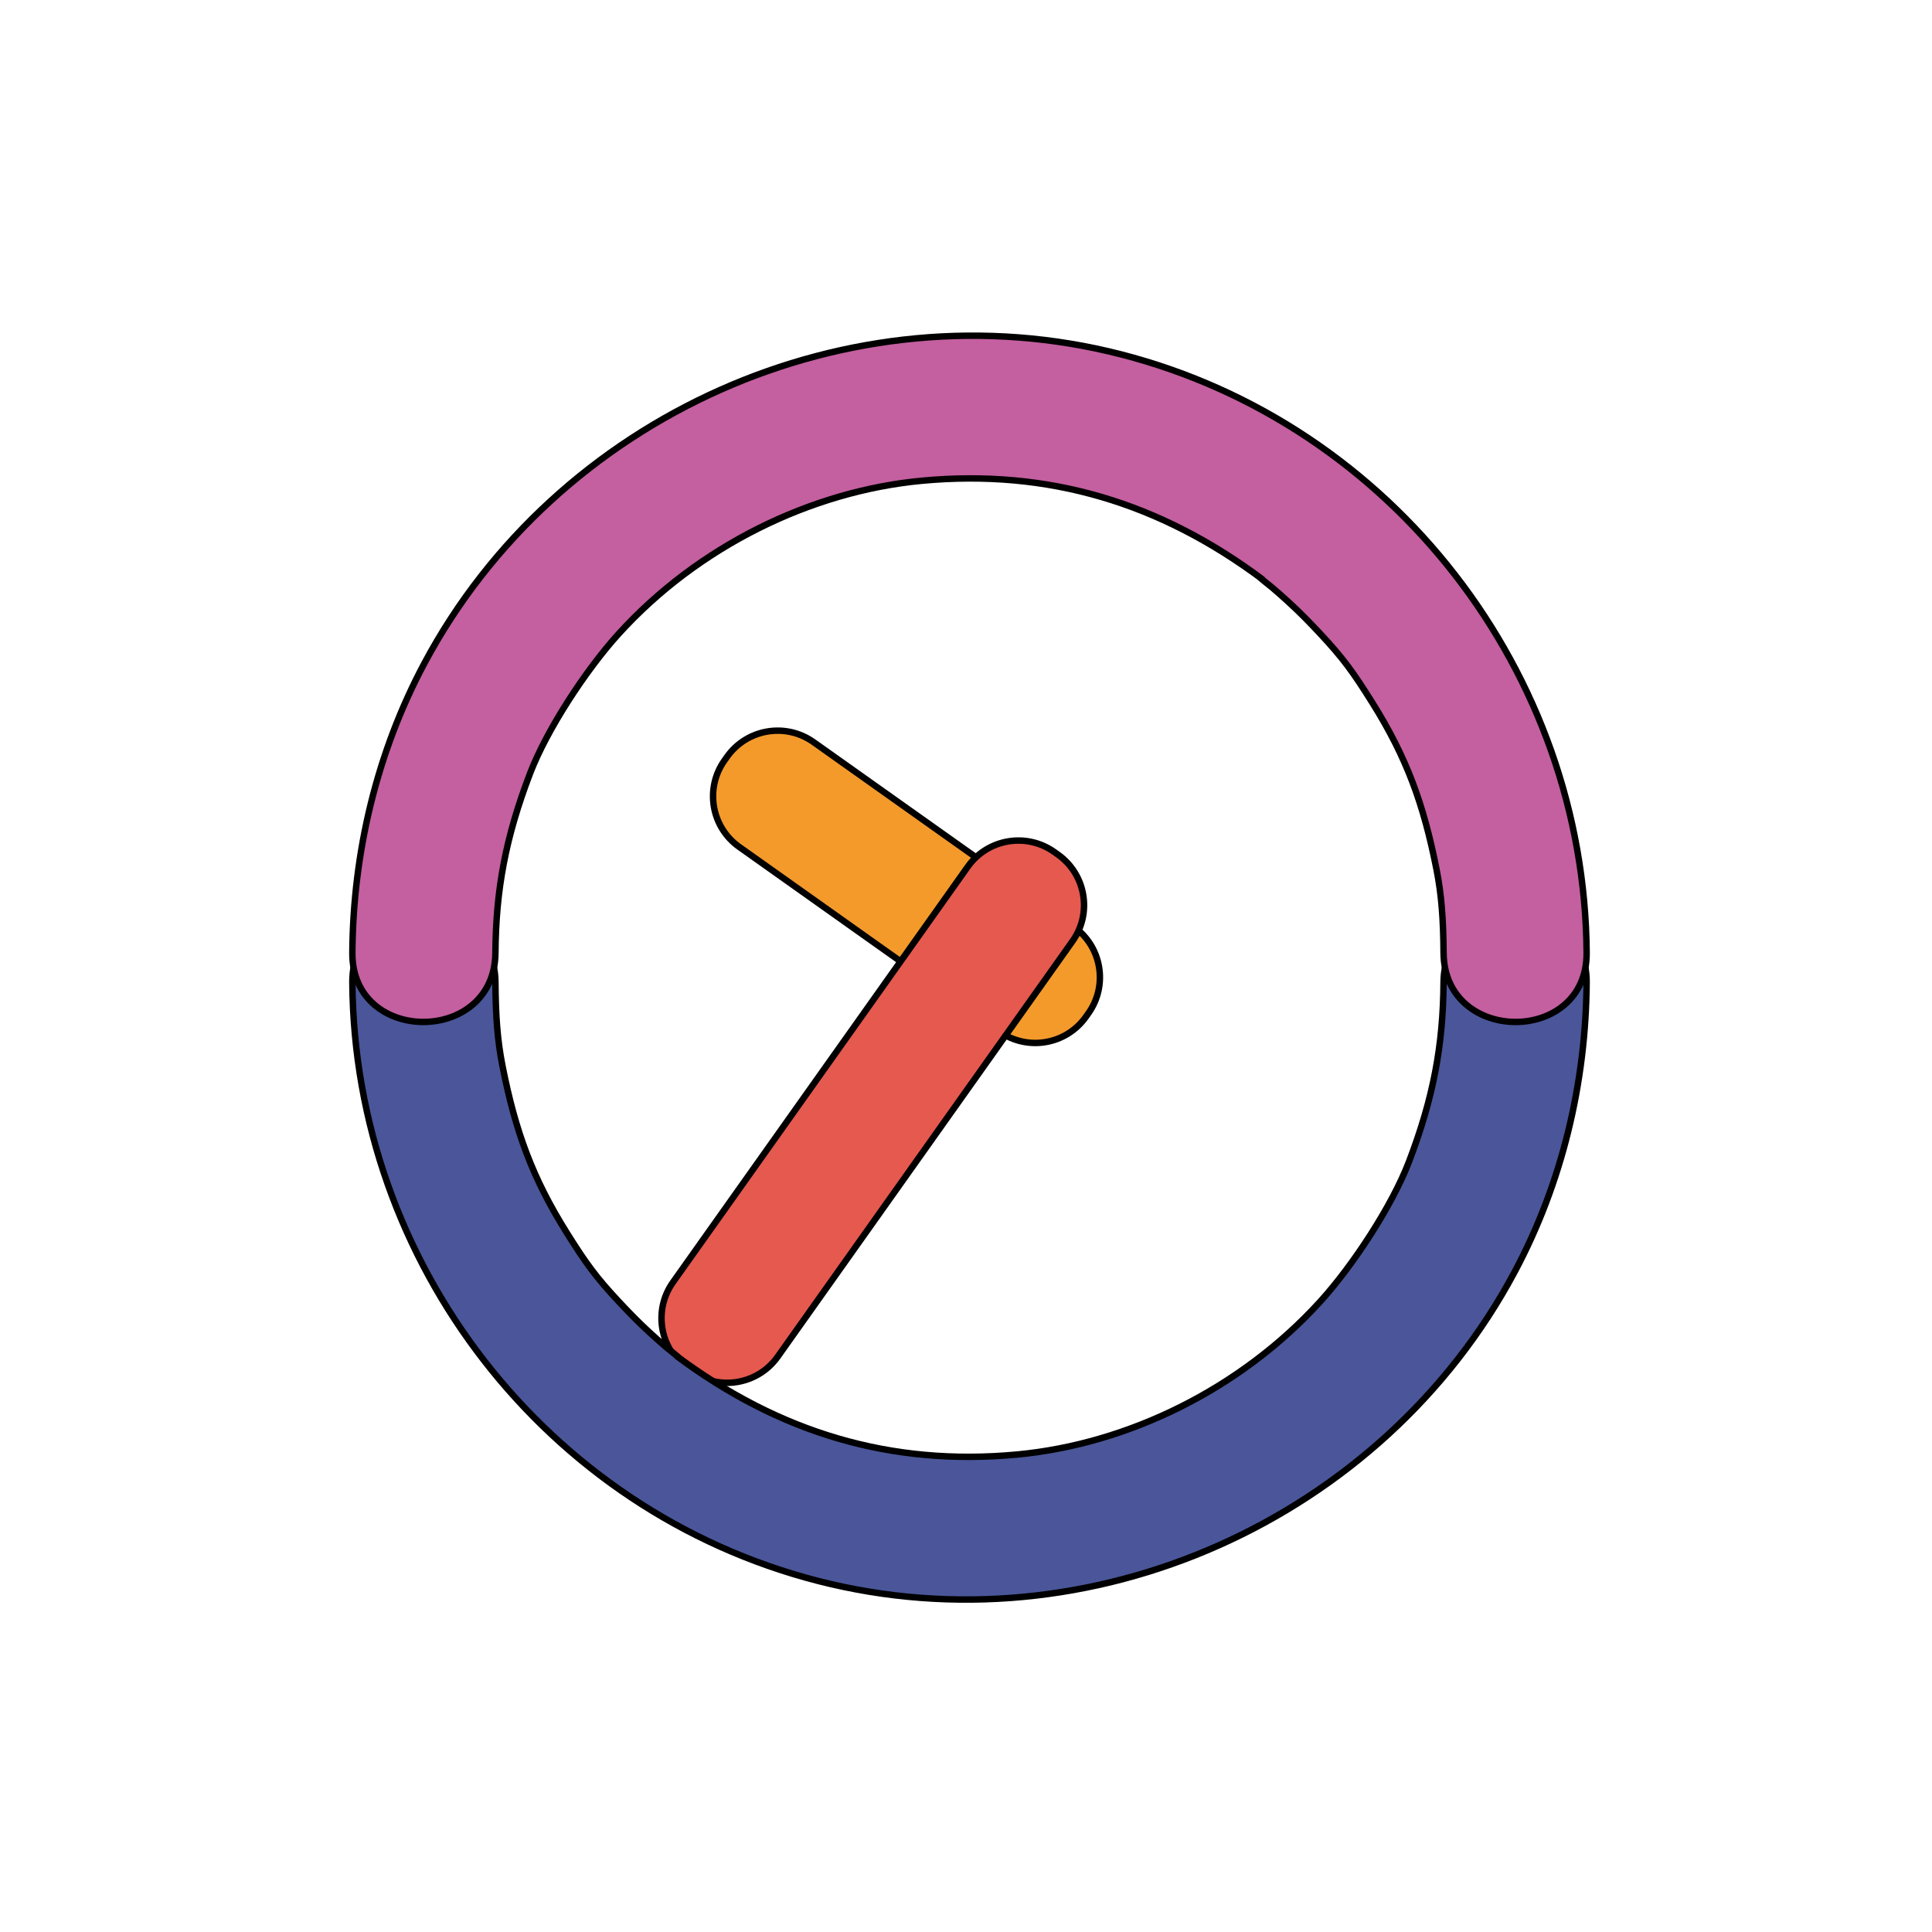
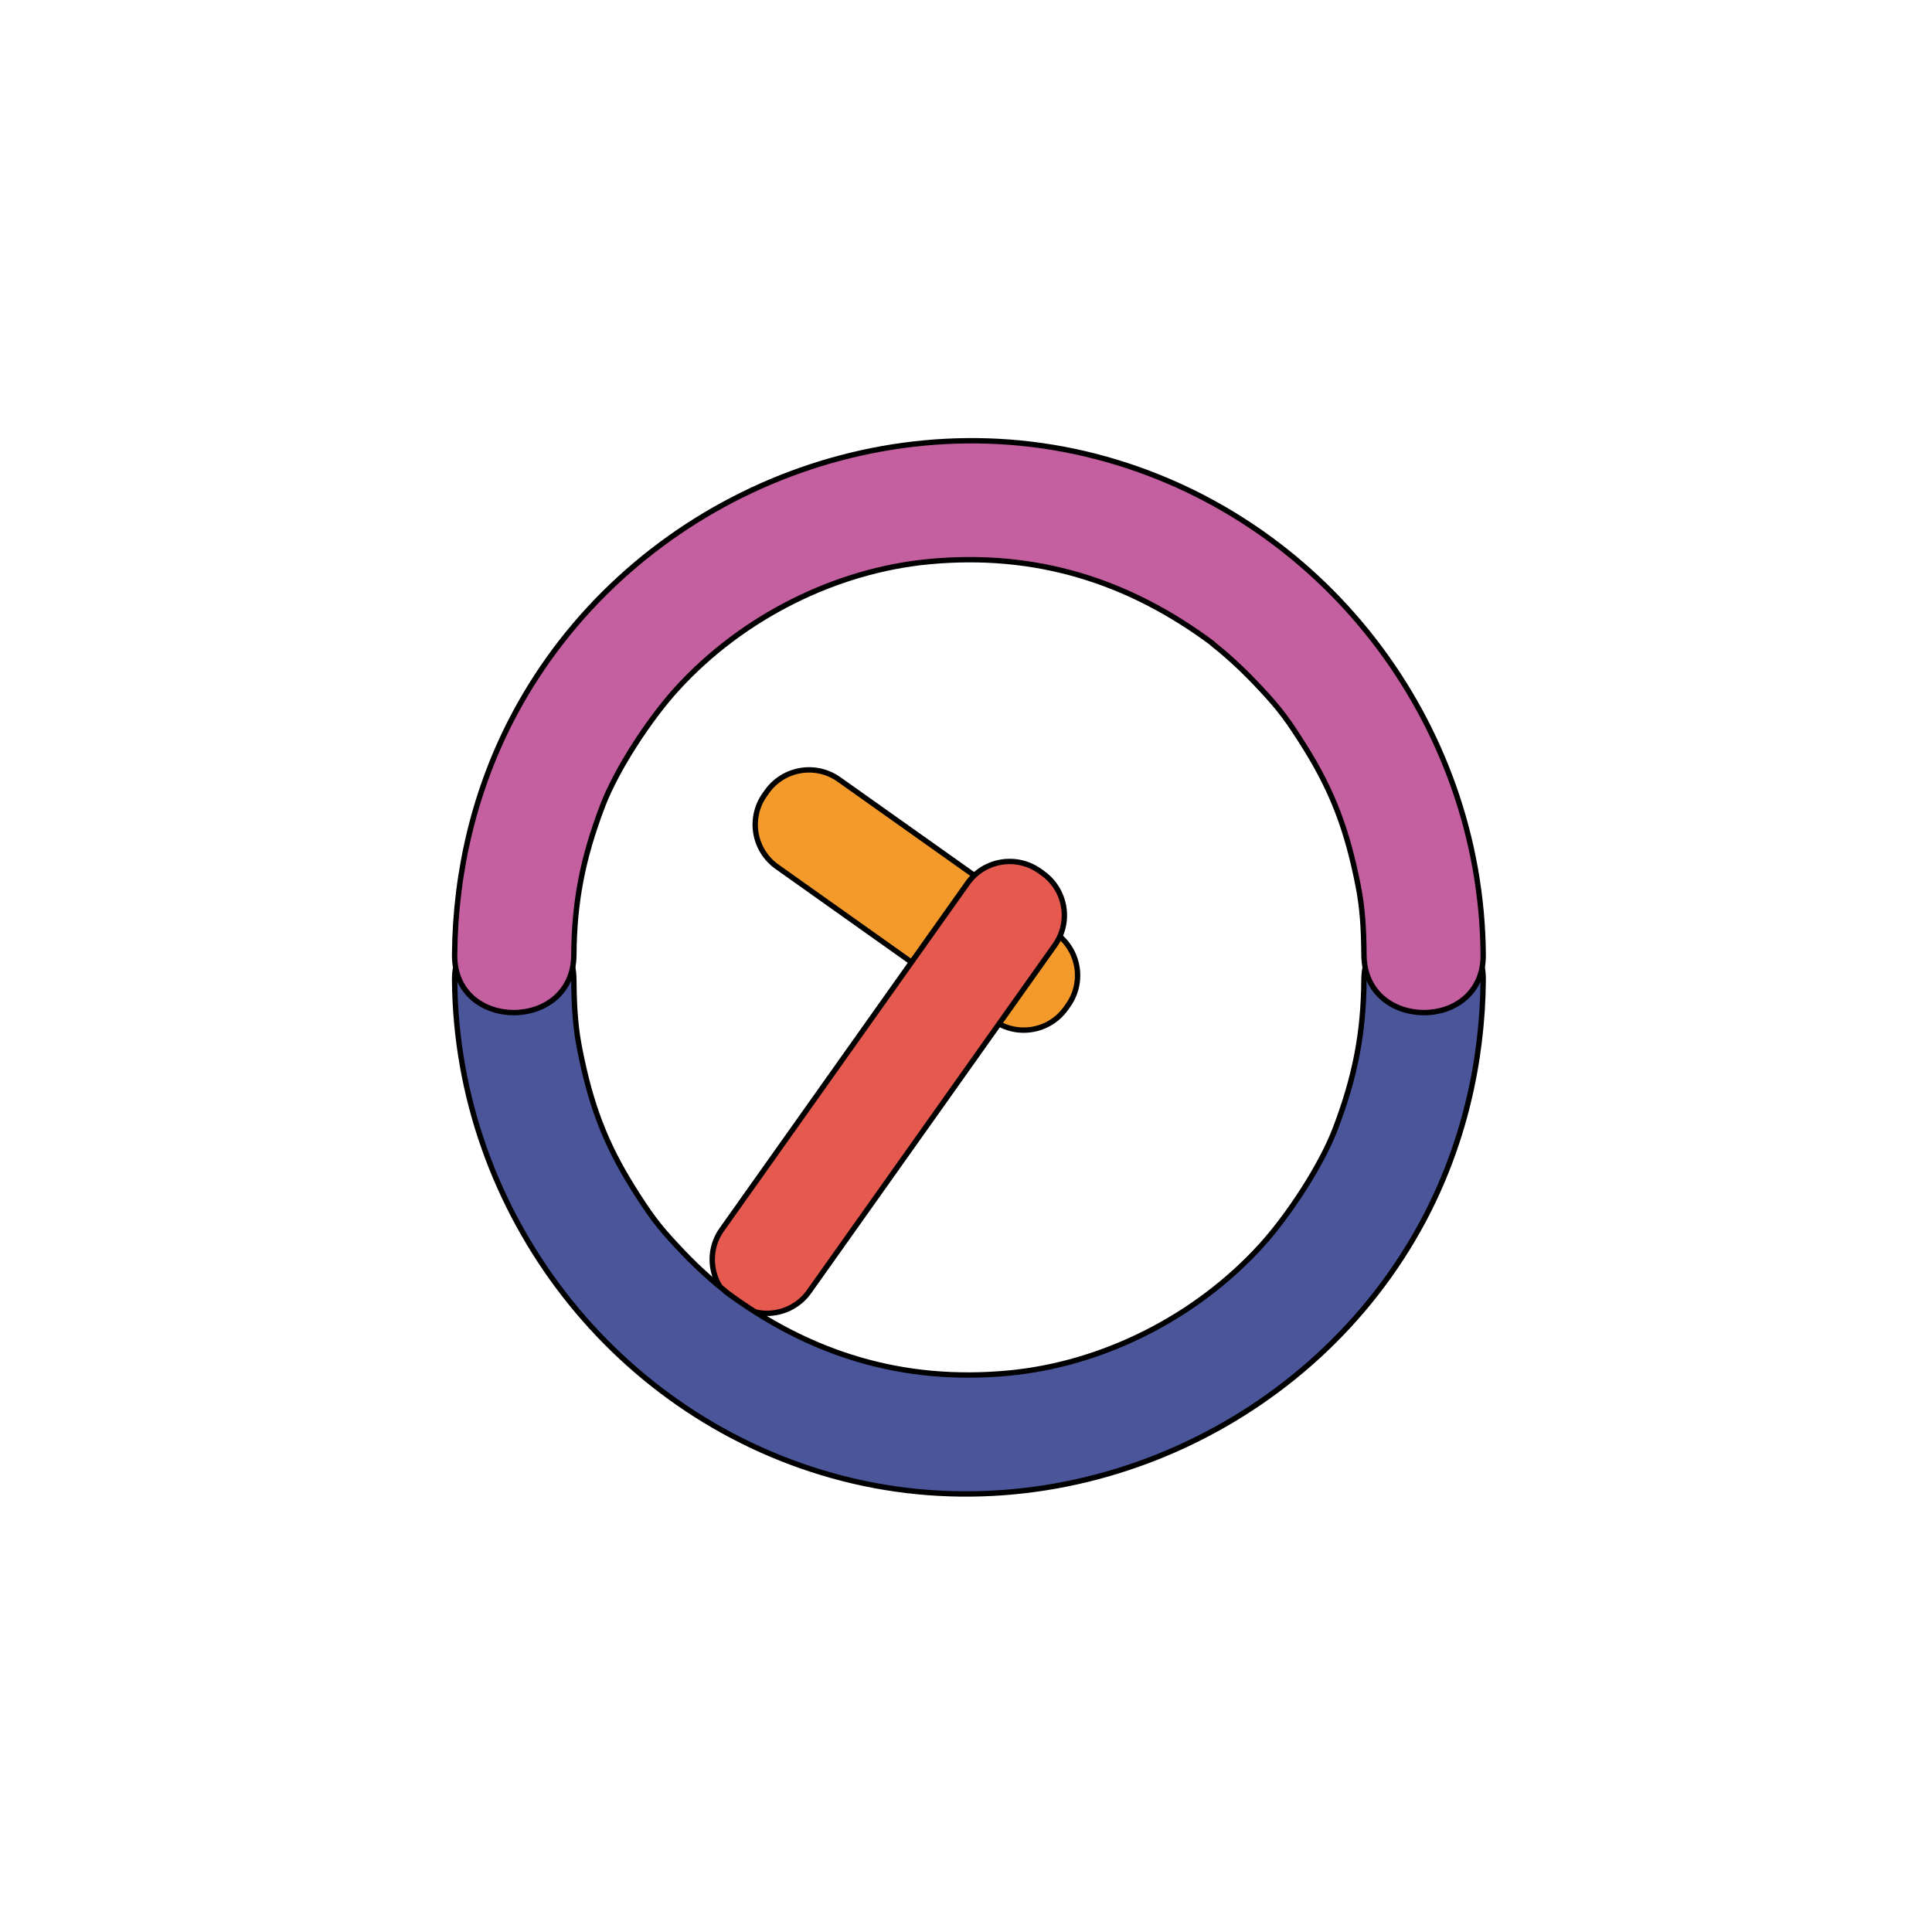
- <svg xmlns="http://www.w3.org/2000/svg" width="256px" height="256px" viewBox="-256 -256 1536.00 1536.00" class="icon" version="1.1" fill="#000000" stroke="#000000" stroke-width="5.12">
+ <svg xmlns="http://www.w3.org/2000/svg" width="256px" height="256px" viewBox="-409.6 -409.6 1843.20 1843.20" class="icon" version="1.1" fill="#000000" stroke="#000000" stroke-width="5.12">
  <g id="SVGRepo_bgCarrier" stroke-width="0" />
  <g id="SVGRepo_tracerCarrier" stroke-linecap="round" stroke-linejoin="round" />
  <g id="SVGRepo_iconCarrier">
    <path d="M597.678 480.76L390.797 333.998c-22.209-15.766-53-10.532-68.762 11.687l-2.04 2.871c-15.753 22.214-10.526 53 11.691 68.762l206.876 146.771c22.218 15.757 53 10.527 68.766-11.687l2.035-2.876c15.768-22.218 10.529-53.005-11.685-68.766z" fill="#F39A2B" />
    <path d="M585.066 423.392l-2.871-2.034c-22.218-15.763-53.004-10.527-68.766 11.687L279.007 763.472c-15.762 22.214-10.527 53.005 11.69 68.763l2.871 2.04c22.218 15.762 53.004 10.53 68.762-11.688l234.423-330.428c15.767-22.22 10.531-53.001-11.687-68.767z" fill="#E5594F" />
    <path d="M891.662 525.126c-0.363 50.106-8.104 91.767-27.502 142.522-13.232 34.625-44.231 82.177-70.529 111.108-62.993 69.31-152.478 113.292-240.772 121.615-100.773 9.501-189.621-17.478-271.287-78.551 7.65 5.723-7.536-6.408-7.061-6.009-4.562-3.821-8.967-7.82-13.369-11.824-8.803-8.003-17.105-16.535-25.225-25.224-18.148-19.432-26.188-30.526-41.439-54.866-27.11-43.264-40.704-80.283-51.007-132.536-4.015-20.354-5.395-39.803-5.586-66.233-0.531-73.33-114.29-73.381-113.758 0 1.607 222.487 154.098 420.146 370.093 475.715 216.482 55.697 449.039-49.258 553.91-245.54 37.754-70.664 56.715-150.224 57.293-230.179 0.526-73.379-113.231-73.328-113.761 0.002z" fill="#4A5699" />
    <path d="M137.884 501.467c0.362-50.104 8.103-91.762 27.502-142.52 13.233-34.621 44.233-82.173 70.53-111.108 62.993-69.309 152.472-113.29 240.768-121.615 100.773-9.5 189.626 17.479 271.292 78.554-7.652-5.721 7.532 6.408 7.057 6.01 4.563 3.819 8.968 7.821 13.371 11.823 8.803 8 17.108 16.535 25.228 25.225 18.147 19.43 26.187 30.526 41.438 54.866 27.111 43.264 40.709 80.28 51.009 132.533 4.014 20.352 5.396 39.804 5.586 66.232 0.529 73.33 114.287 73.384 113.76 0-1.608-222.489-154.107-420.144-370.099-475.715-216.482-55.7-449.036 49.26-553.905 245.541-37.753 70.664-56.715 150.219-57.292 230.174-0.534 73.384 113.225 73.33 113.755 0z" fill="#C45FA0" />
  </g>
</svg>
